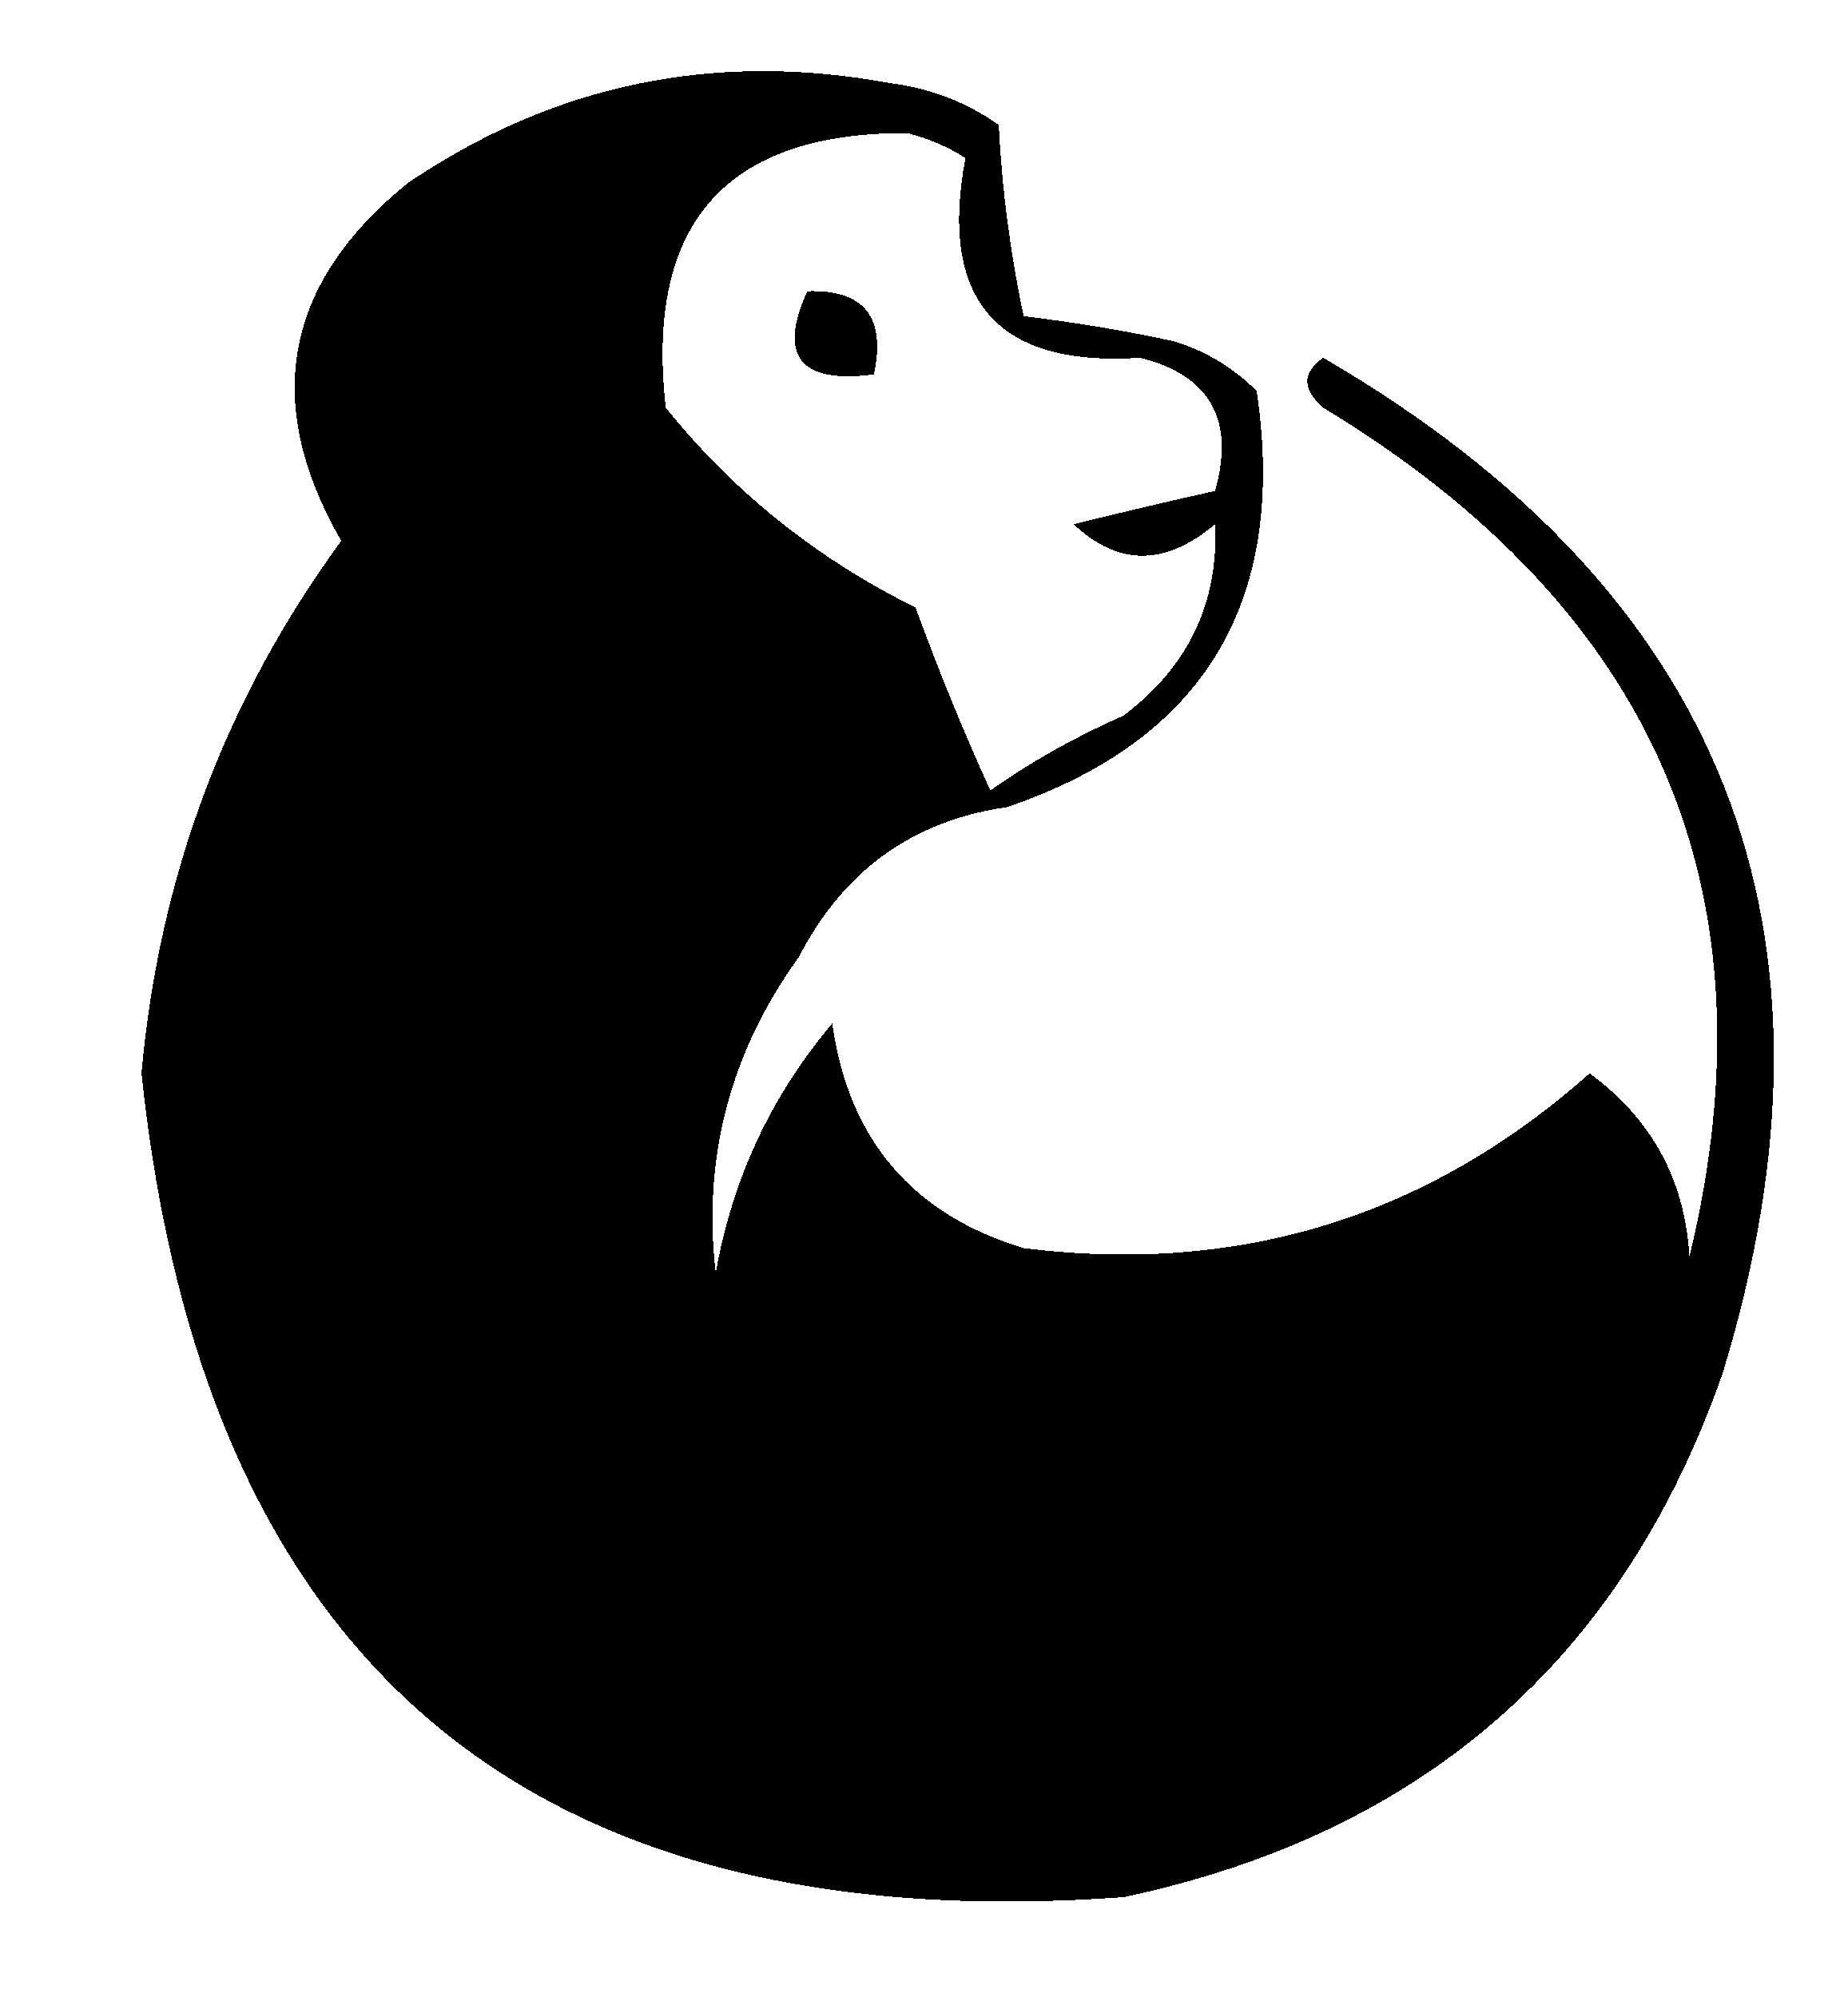
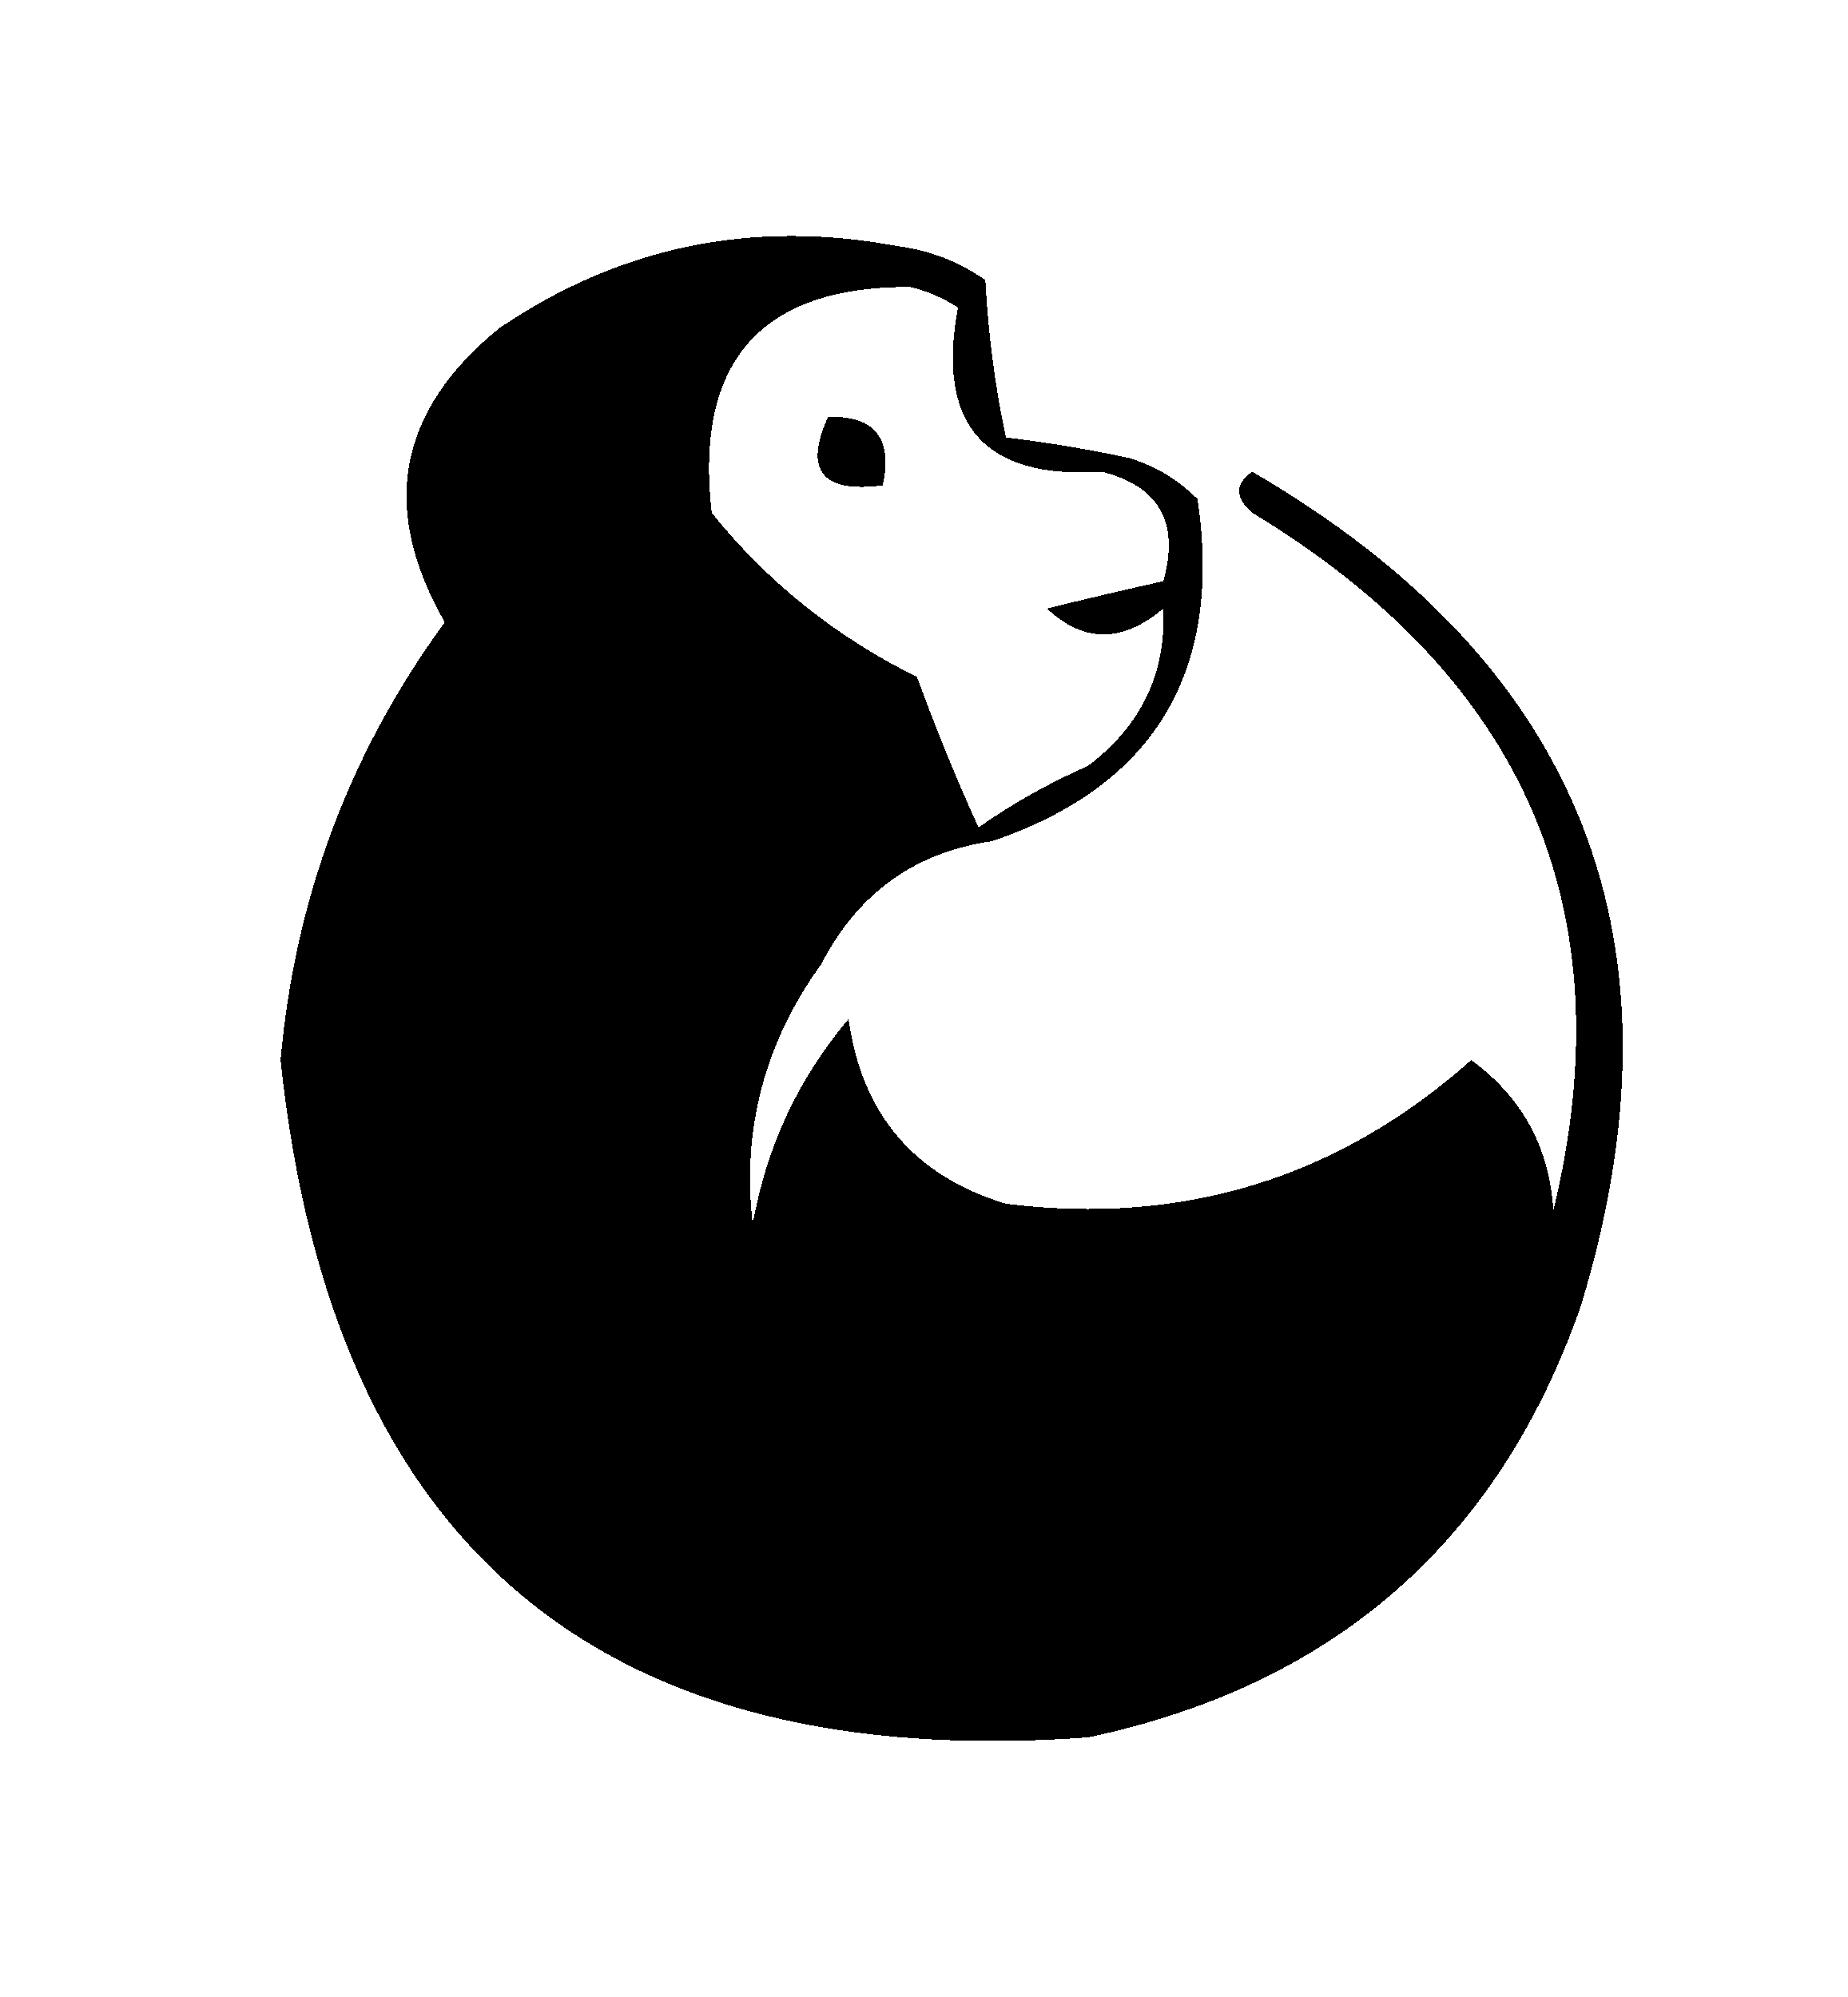
- <svg xmlns="http://www.w3.org/2000/svg" version="1.1" width="111px" height="120px" style="shape-rendering:crispEdges; text-rendering:geometricPrecision; image-rendering:optimizeQuality; fill-rule:evenodd; clip-rule:evenodd">
+ <svg xmlns="http://www.w3.org/2000/svg" version="1.1" width="111px" height="120px" style="shape-rendering:crispEdges; text-rendering:geometricPrecision; image-rendering:optimizeQuality; fill-rule:evenodd; clip-rule:evenodd" viewBox="-12 -12 135 144" preserveAspectRatio="xMidYMid meet">
  <g>
    <path style="opacity:0" fill="none" d="M -0.5,-0.5 C 36.5,-0.5 73.5,-0.5 110.5,-0.5C 110.5,39.5 110.5,79.5 110.5,119.5C 73.5,119.5 36.5,119.5 -0.5,119.5C -0.5,79.5 -0.5,39.5 -0.5,-0.5 Z" />
  </g>
  <g>
    <path style="opacity:0" fill="#fbf7f6" d="M 68.5,21.5 C 72.703,22.556 74.203,25.222 73,29.5C 70.2,30.125 67.366,30.792 64.5,31.5C 67.177,34.022 70.01,34.022 73,31.5C 73.222,36.225 71.389,40.058 67.5,43C 64.609,44.274 61.942,45.774 59.5,47.5C 57.937,44.085 56.437,40.418 55,36.5C 49.085,33.579 44.085,29.579 40,24.5C 38.747,13.454 43.58,7.954 54.5,8C 55.766,8.309 56.933,8.809 58,9.5C 56.396,18.059 59.896,22.059 68.5,21.5 Z" />
  </g>
  <g>
    <path style="opacity:1" fill="#000000" d="M 48.5,17.5 C 51.91,17.384 53.244,19.05 52.5,22.5C 48.065,23.078 46.732,21.411 48.5,17.5 Z" />
  </g>
  <g>
    <path style="opacity:1" fill="#000000" d="M 70.5,20.5 C 70.158,21.338 69.492,21.672 68.5,21.5C 59.896,22.059 56.396,18.059 58,9.5C 56.933,8.809 55.766,8.309 54.5,8C 43.58,7.954 38.747,13.454 40,24.5C 44.085,29.579 49.085,33.579 55,36.5C 56.437,40.418 57.937,44.085 59.5,47.5C 60.167,47.5 60.5,47.833 60.5,48.5C 54.841,49.312 50.674,52.312 48,57.5C 43.864,63.233 42.197,69.566 43,76.5C 43.994,70.847 46.327,65.847 50,61.5C 50.977,68.474 54.81,72.974 61.5,75C 74.472,76.619 85.805,73.119 95.5,64.5C 99.222,67.224 101.222,70.89 101.5,75.5C 101.468,78.076 102.135,80.409 103.5,82.5C 97.486,99.697 85.486,110.197 67.5,114C 31.913,116.586 12.246,100.086 8.5,64.5C 9.552,52.673 13.552,42.006 20.5,32.5C 15.728,24.192 17.062,17.025 24.5,11C 33.282,5.043 42.948,3.043 53.5,5C 55.888,5.303 58.055,6.137 60,7.5C 60.203,11.421 60.703,15.255 61.5,19C 64.544,19.363 67.544,19.863 70.5,20.5 Z" />
  </g>
  <g>
    <path style="opacity:0" fill="#fbf5f5" d="M 26.5,22.5 C 34.479,22.487 37.812,26.487 36.5,34.5C 28.36,34.369 25.027,30.369 26.5,22.5 Z" />
  </g>
  <g>
    <path style="opacity:0" fill="#fbf6f5" d="M 79.5,21.5 C 78.224,22.386 78.224,23.386 79.5,24.5C 99.467,36.593 106.8,53.593 101.5,75.5C 101.222,70.89 99.222,67.224 95.5,64.5C 85.805,73.119 74.472,76.619 61.5,75C 54.81,72.974 50.977,68.474 50,61.5C 46.327,65.847 43.994,70.847 43,76.5C 42.197,69.566 43.864,63.233 48,57.5C 50.674,52.312 54.841,49.312 60.5,48.5C 72.363,44.46 77.363,36.127 75.5,23.5C 76.222,23.918 76.722,24.584 77,25.5C 77.202,23.744 77.702,22.078 78.5,20.5C 79.107,20.624 79.44,20.957 79.5,21.5 Z" />
  </g>
  <g>
    <path style="opacity:1" fill="#000000" d="M 79.5,21.5 C 103.625,35.55 111.625,55.883 103.5,82.5C 102.135,80.409 101.468,78.076 101.5,75.5C 106.8,53.593 99.467,36.593 79.5,24.5C 78.224,23.386 78.224,22.386 79.5,21.5 Z" />
  </g>
  <g>
    <path style="opacity:1" fill="#000000" d="M 70.5,20.5 C 72.411,21.075 74.078,22.075 75.5,23.5C 77.363,36.127 72.363,44.46 60.5,48.5C 60.5,47.833 60.167,47.5 59.5,47.5C 61.942,45.774 64.609,44.274 67.5,43C 71.389,40.058 73.222,36.225 73,31.5C 70.01,34.022 67.177,34.022 64.5,31.5C 67.366,30.792 70.2,30.125 73,29.5C 74.203,25.222 72.703,22.556 68.5,21.5C 69.492,21.672 70.158,21.338 70.5,20.5 Z" />
  </g>
</svg>
